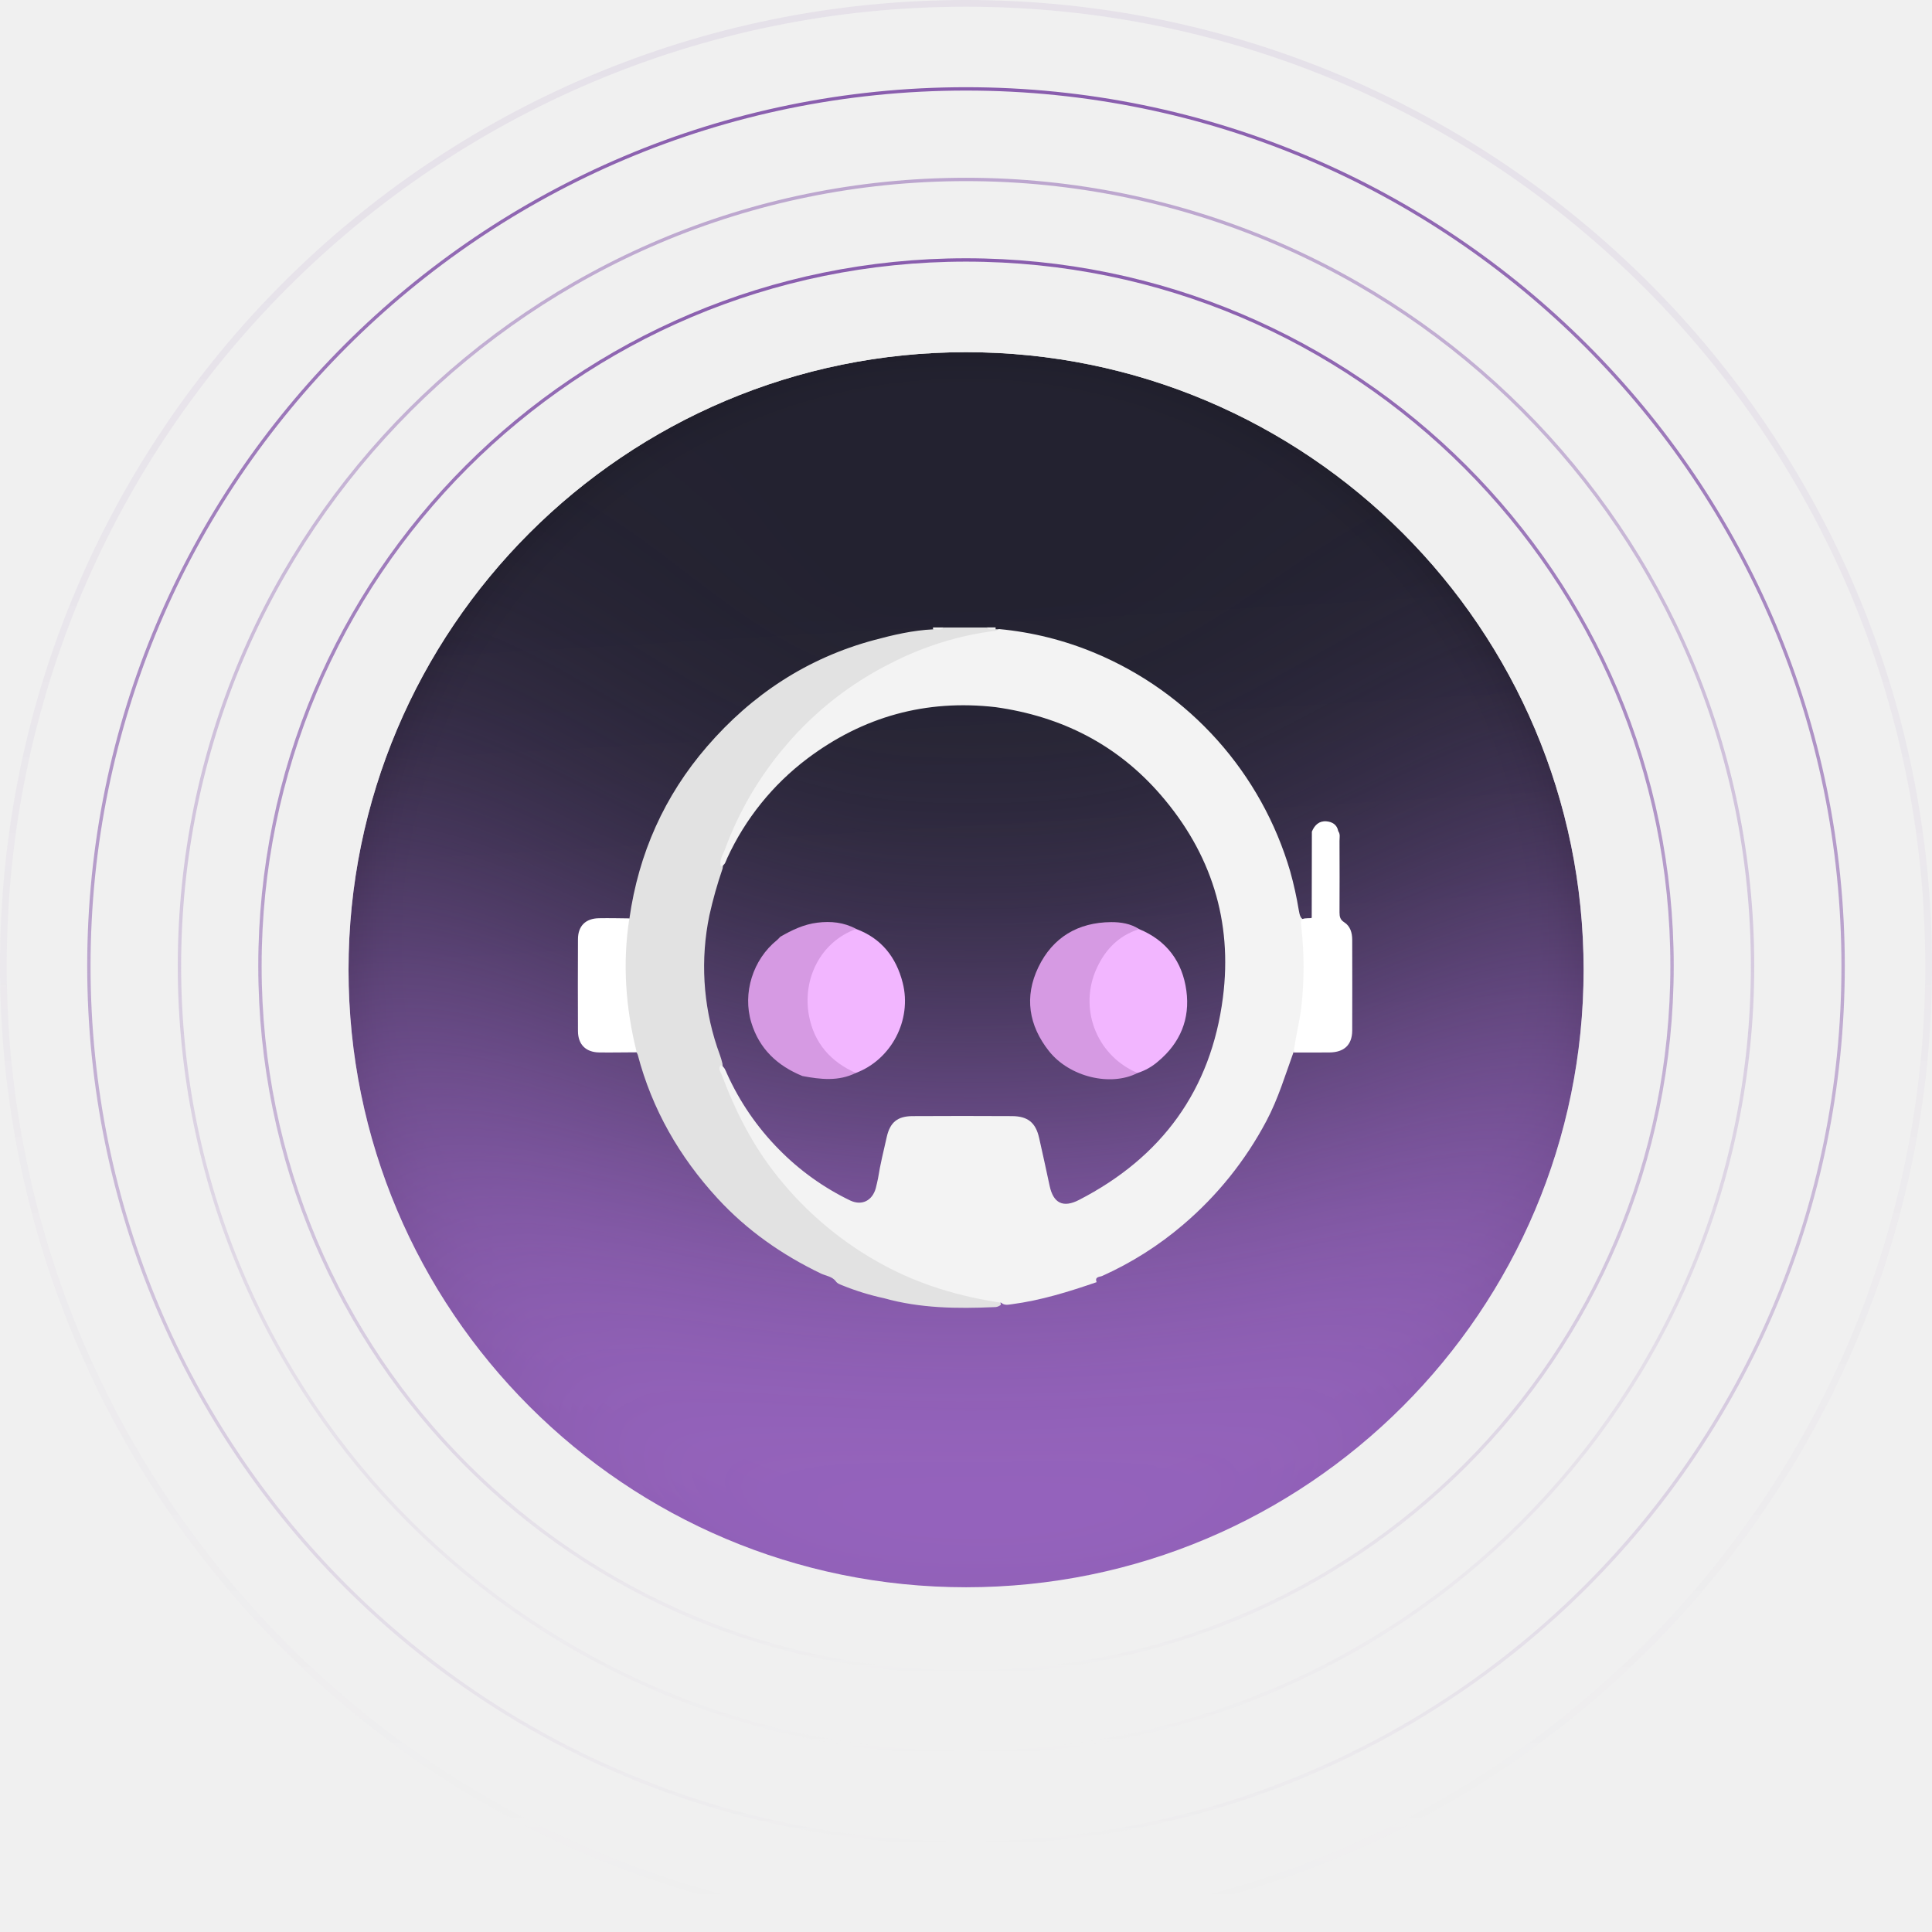
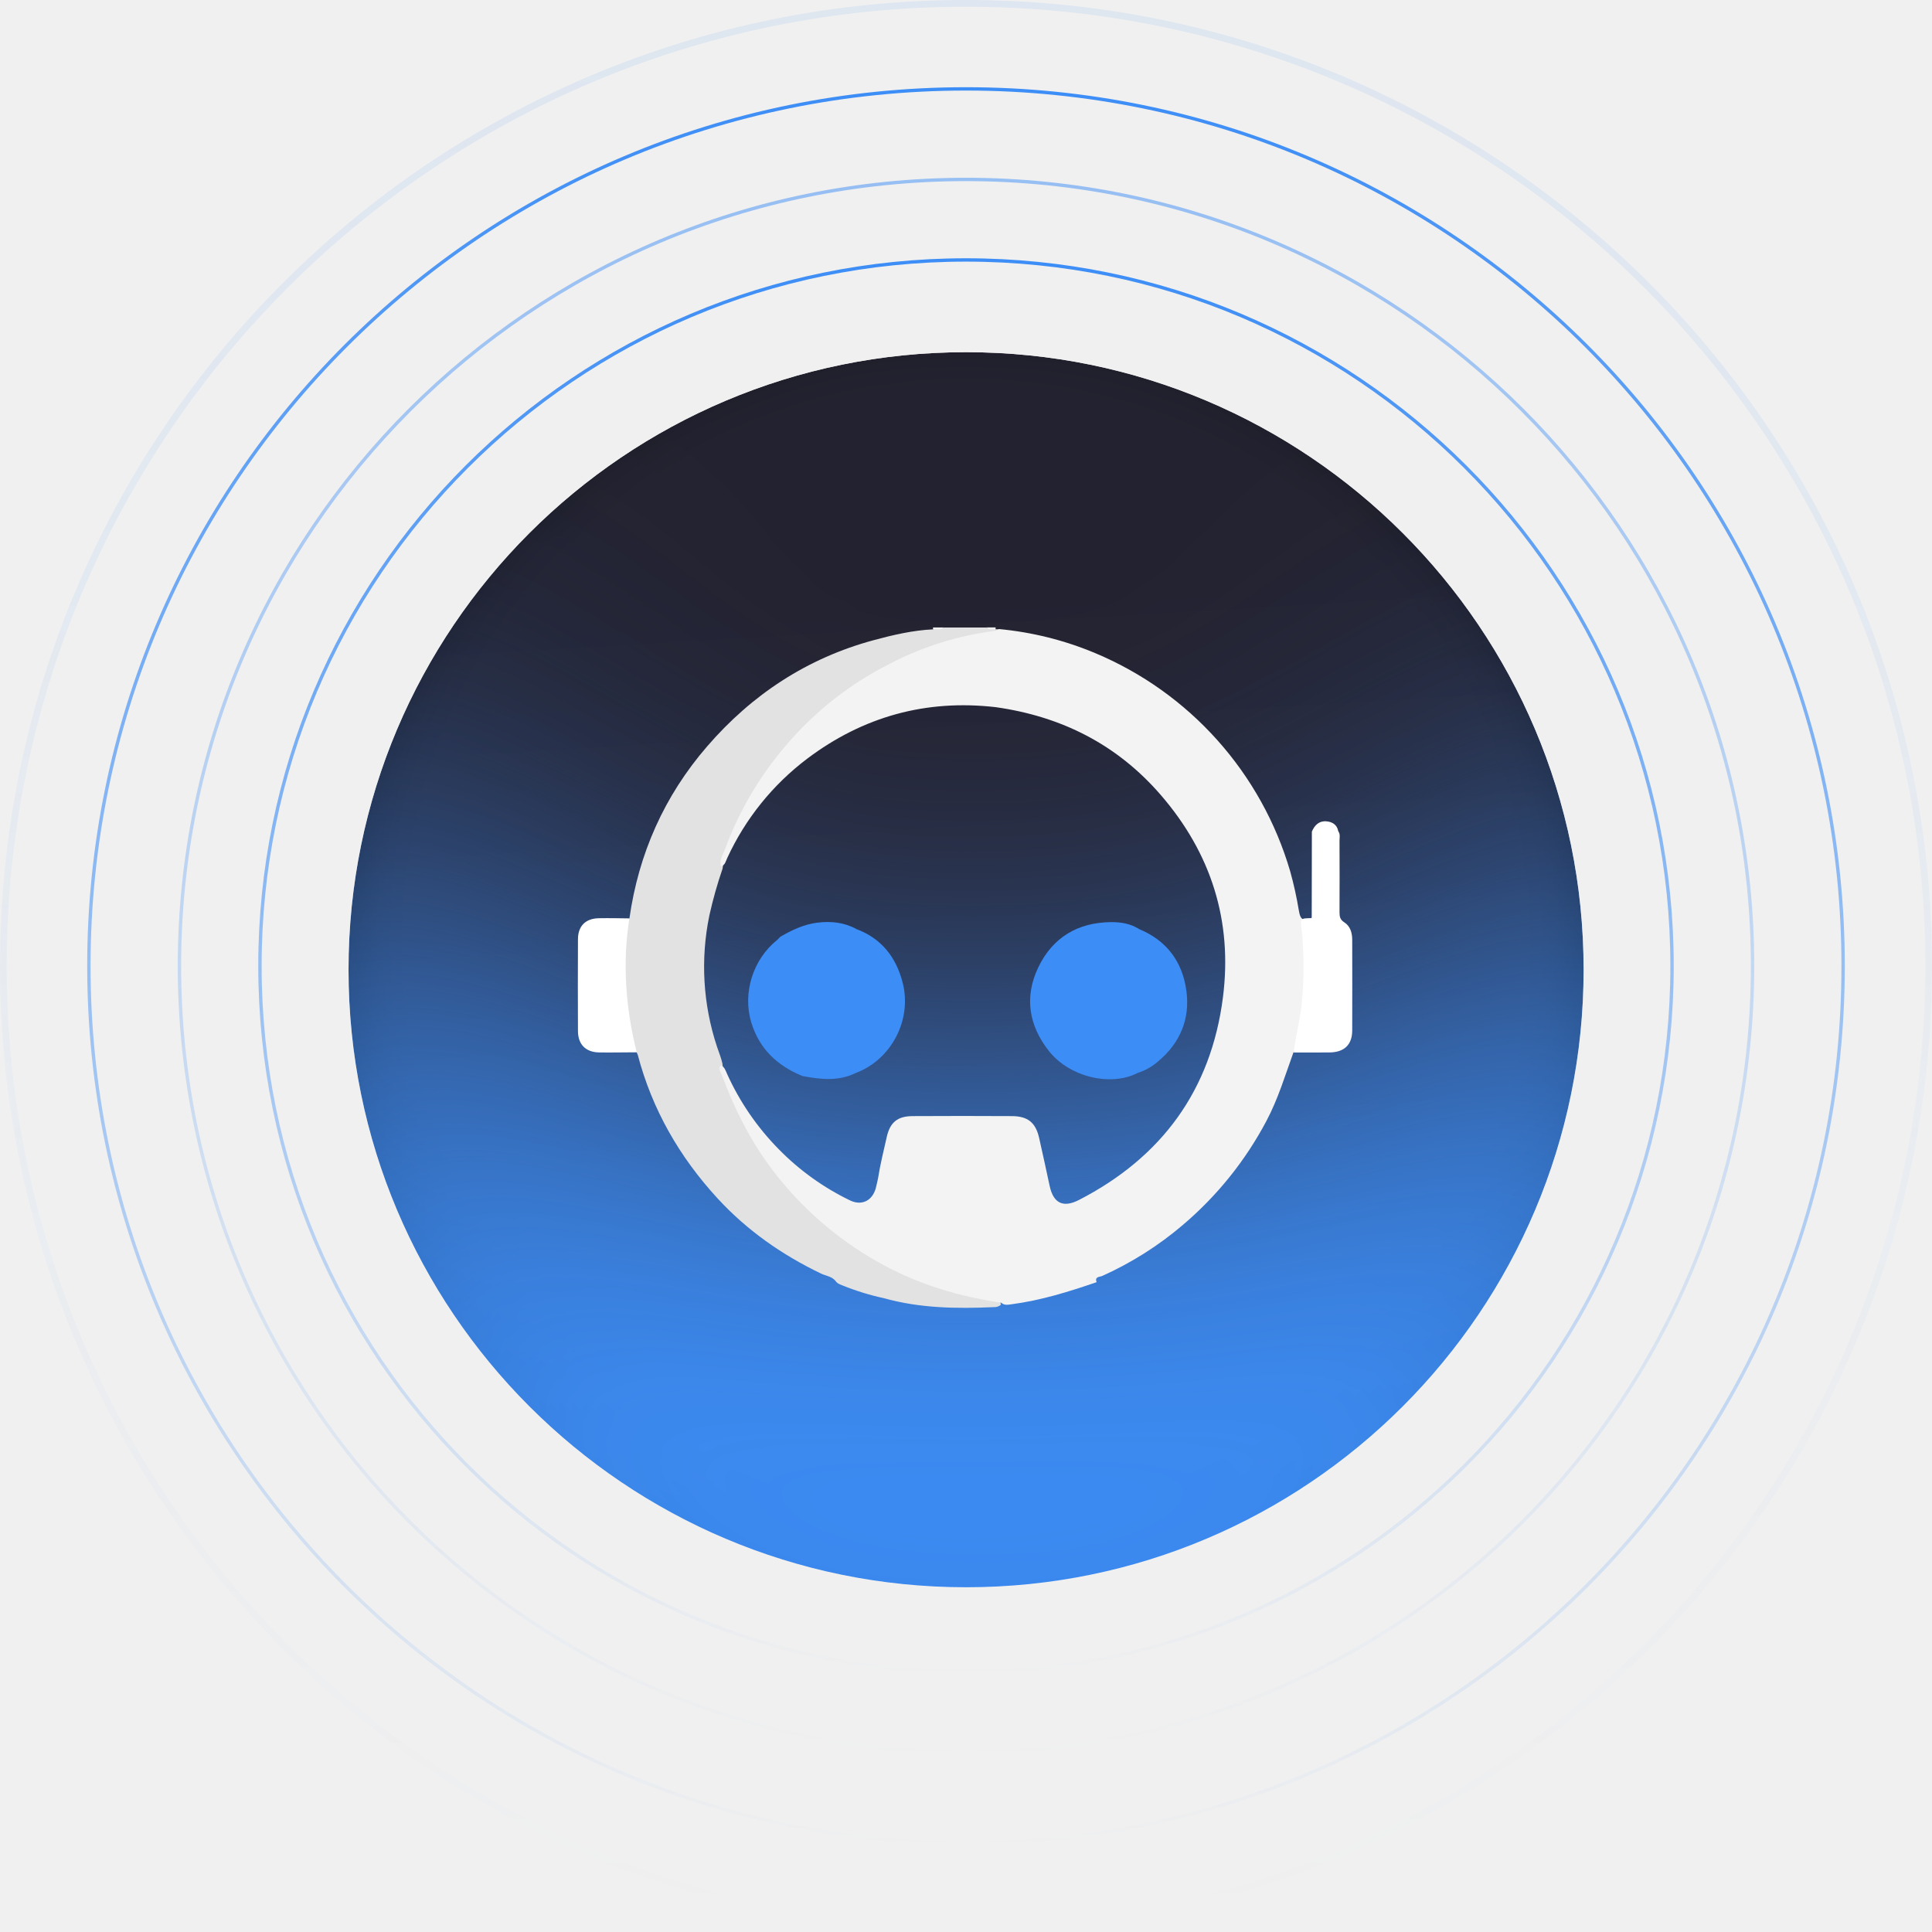
<svg xmlns="http://www.w3.org/2000/svg" width="576" height="576" viewBox="0 0 576 576" fill="none">
  <style>
        @keyframes glow {
            0%, 100% {
                stroke-opacity: 0.5;
                stroke-width: 1px;
            }
            50% {
                stroke-opacity: 1;
                stroke-width: 3px;
            }
        }
        circle {
            animation: glow 4.5s infinite;
        }
    </style>
  <mask id="mask0_4517_461" style="mask-type:alpha" maskUnits="userSpaceOnUse" x="103" y="105" width="370" height="369">
    <path d="M472.131 289.11C472.131 390.792 389.702 473.221 288.021 473.221C186.339 473.221 103.91 390.792 103.91 289.11C103.91 187.429 186.339 105 288.021 105C389.702 105 472.131 187.429 472.131 289.11Z" fill="url(#paint0_linear_4517_461)" />
  </mask>
  <g mask="url(#mask0_4517_461)">
    <g filter="url(#filter0_i_4517_461)">
      <path d="M472.131 289.11C472.131 390.792 389.702 473.221 288.021 473.221C186.339 473.221 103.91 390.792 103.91 289.11C103.91 187.429 186.339 105 288.021 105C389.702 105 472.131 187.429 472.131 289.11Z" fill="url(#paint1_linear_4517_461)" />
    </g>
    <g filter="url(#filter1_f_4517_461)">
-       <path fill-rule="evenodd" clip-rule="evenodd" d="M478.915 214.56C467.319 287.62 429.674 326.749 347.878 326.749C123.18 341.931 111.334 289.339 113.442 206.734C69.389 247.041 42.236 302.197 42.236 363.027C42.236 486.497 154.104 586.589 292.101 586.589C430.097 586.589 541.965 486.497 541.965 363.027C541.965 306.045 518.139 254.043 478.915 214.56Z" fill="#9764BF" />
+       <path fill-rule="evenodd" clip-rule="evenodd" d="M478.915 214.56C467.319 287.62 429.674 326.749 347.878 326.749C123.18 341.931 111.334 289.339 113.442 206.734C69.389 247.041 42.236 302.197 42.236 363.027C42.236 486.497 154.104 586.589 292.101 586.589C430.097 586.589 541.965 486.497 541.965 363.027C541.965 306.045 518.139 254.043 478.915 214.56Z" fill="hsl(214, 91%, 60%)" />
    </g>
  </g>
  <path d="M296.83 187.612H297.927C297.927 188.885 296.912 188.71 296.183 188.808C286.428 190.331 276.938 193.227 267.995 197.41C260.396 201.01 253.285 205.561 246.835 210.955C235.385 220.413 226.607 231.994 220.238 245.346C218.159 249.691 216.052 254.08 215.427 258.962C213.852 263.54 212.537 268.203 211.488 272.93C208.79 285.972 209.583 299.495 213.786 312.132C214.335 313.778 215.004 315.385 215.383 317.069C215.756 321.732 217.939 325.803 219.859 329.906C231.309 354.374 249.715 371.55 274.721 381.622C281.367 384.221 288.276 386.09 295.327 387.196C296.501 387.388 298.174 387.048 298.41 388.995C297.853 389.481 297.13 389.734 296.391 389.703C285.358 390.186 274.37 390.07 263.617 387.059C259.357 386.141 255.185 384.856 251.147 383.219C250.395 382.906 249.6 382.67 249.122 381.913C248.025 380.558 246.281 380.388 244.821 379.719C233.13 374.117 222.641 366.772 213.88 357.226C202.573 344.921 194.415 330.751 190.141 314.491C190.051 314.232 189.941 313.981 189.812 313.739C189.032 313.095 188.513 312.188 188.353 311.188C185.704 299.816 185.038 288.072 186.383 276.473C186.463 275.46 186.917 274.512 187.656 273.813C190.399 254.48 198.079 237.255 210.813 222.536C224.155 207.087 240.641 196.203 260.545 190.838C266.343 189.275 272.159 187.92 278.177 187.629C279.197 186.96 280.465 187.804 281.469 187.08H294.087C294.904 187.755 296.013 186.971 296.83 187.612Z" fill="#E2E2E2" />
  <path d="M281.46 187.071C280.489 188.059 279.265 187.455 278.168 187.62C278.168 187.439 278.168 187.263 278.168 187.071H281.46Z" fill="#F1F1F1" />
  <path d="M296.827 187.605C295.894 187.49 294.847 187.978 294.084 187.056H296.827C296.827 187.248 296.827 187.424 296.827 187.605Z" fill="#F0F0F0" />
  <path d="M187.635 273.806C185.528 287.268 186.538 300.561 189.829 313.732C186.088 313.732 182.346 313.831 178.61 313.771C174.644 313.705 172.334 311.395 172.312 307.423C172.268 298.302 172.268 289.179 172.312 280.054C172.312 276.039 174.611 273.8 178.616 273.756C181.6 273.702 184.612 273.767 187.635 273.806Z" fill="white" />
  <path d="M214.941 258.298C214.343 256.372 215.566 254.82 216.148 253.207C220.322 241.823 226.516 231.286 234.433 222.102C243.078 211.967 253.676 203.678 265.594 197.728C275.388 192.673 285.999 189.393 296.937 188.04C297.27 187.93 297.582 187.763 297.858 187.546C307.734 188.471 317.411 190.895 326.556 194.733C340.465 200.565 352.896 209.428 362.945 220.674C372.994 231.92 380.407 245.267 384.644 259.741C385.718 263.586 386.581 267.486 387.228 271.426C387.458 272.693 387.743 274.185 388.994 274.147C391.962 274.421 391.512 272.452 391.512 271.426C391.512 264.667 391.512 258.161 391.512 251.38C391.512 250.415 391.375 248.665 392.182 247.814C393.048 248.539 391.957 249.603 391.962 250.596C392.028 257.482 392.028 264.371 391.962 271.261C391.978 271.991 391.824 272.714 391.512 273.373C389.076 274.471 388.824 276.215 388.994 278.826C389.647 289.145 389.543 299.47 387.195 309.63C386.866 311.045 386.706 312.537 385.653 313.678C383.151 320.596 381.039 327.662 377.567 334.196C371.328 345.991 362.899 356.49 352.731 365.131C345.454 371.349 337.325 376.496 328.592 380.415C327.912 380.722 326.271 380.579 326.946 382.258C318.678 385.1 310.345 387.7 301.638 388.841C300.541 388.978 299.444 389.253 298.522 388.397C286.184 386.564 274.383 383.092 263.362 377.129C251.148 370.538 240.396 361.542 231.756 350.681C224.421 341.525 219.231 331.283 215.16 320.393C214.848 319.554 214.003 318.616 214.859 317.584C216.022 318.04 216.318 319.186 216.757 320.146C220.529 328.498 225.754 336.114 232.189 342.639C238.346 348.924 245.549 354.092 253.476 357.911C256.97 359.557 260.059 357.955 261.101 354.258C261.37 353.287 261.546 352.294 261.776 351.312C262.418 347.154 263.455 343.083 264.371 338.98C265.364 334.591 267.58 332.775 272.09 332.753C281.965 332.698 291.84 332.698 301.715 332.753C306.444 332.786 308.787 334.695 309.813 339.303C310.861 344.032 311.93 348.755 312.923 353.495C314.021 358.734 316.956 360.194 321.701 357.741C346.389 345.02 361.059 324.974 364.597 297.396C367.516 274.63 361.103 254.37 346.032 236.969C333.008 221.926 316.407 213.582 296.833 210.828C276.062 208.447 257.332 213.632 240.66 226.189C230.397 233.938 222.21 244.106 216.828 255.785C216.373 256.724 216.225 257.947 214.941 258.298Z" fill="#F3F3F3" />
  <path d="M385.693 313.788C386.242 308.906 387.63 304.166 388.085 299.25C388.837 291.892 388.826 284.476 388.052 277.12C387.668 273.779 387.586 273.79 391.048 273.724C392.216 272.803 393.61 272.83 394.959 272.901C397.198 273.022 398.004 272.018 397.988 269.829C397.933 263.751 397.933 257.671 397.988 251.589C397.988 250.267 397.741 248.846 398.953 247.781C399.656 248.665 399.354 249.712 399.359 250.683C399.387 257.815 399.398 264.914 399.359 272.024C399.359 273.291 399.546 274.185 400.747 274.953C402.58 276.127 403.139 278.086 403.145 280.192C403.145 289.222 403.194 298.252 403.145 307.282C403.112 311.517 400.725 313.728 396.397 313.772C392.825 313.81 389.27 313.788 385.693 313.788Z" fill="white" />
  <path d="M398.978 247.779C398.934 255.497 398.808 263.216 398.912 270.929C398.939 273.244 398.21 274.007 395.977 273.776C394.358 273.612 392.685 273.727 391.072 273.722L391.116 247.938C391.923 245.996 393.278 244.685 395.467 244.866C397.178 245.025 398.605 245.831 398.978 247.779Z" fill="white" />
-   <path d="M255.153 319.888C249.985 322.439 244.636 321.825 239.243 320.804C231.771 317.76 226.378 312.724 223.986 304.84C221.32 296.063 224.469 286.051 231.667 280.263C232.005 279.958 232.326 279.634 232.627 279.292C236.089 277.285 239.649 275.578 243.692 275.079C247.736 274.58 251.609 274.98 255.241 276.939C254.692 278.036 253.54 278.272 252.618 278.826C237.542 287.933 237.707 309.169 252.931 317.957C253.803 318.445 254.835 318.753 255.153 319.888Z" fill="#D69AE3" />
-   <path d="M339.62 277.002C347.85 280.403 352.524 286.739 353.698 295.336C354.85 303.762 351.876 310.927 345.287 316.429C343.508 317.994 341.423 319.173 339.165 319.891C334.957 319.562 332.225 316.758 329.839 313.856C320.21 302.171 323.014 285.796 335.873 277.797C337.003 277.062 338.156 276.278 339.62 277.002Z" fill="#F2B6FF" />
-   <path d="M255.156 319.891C247.667 316.561 242.762 311.009 241.204 302.912C239.12 292.083 244.496 280.837 255.26 276.964C262.803 279.767 267.192 285.401 269.129 293.01C271.949 304.119 265.733 315.897 255.156 319.891Z" fill="#F2B6FF" />
-   <path d="M339.614 277.002C333.091 279.081 328.982 283.678 326.475 289.834C324.217 295.505 324.282 301.838 326.656 307.462C329.029 313.087 333.52 317.551 339.159 319.891C331.171 324.016 318.904 321.131 312.749 313.39C306.714 305.754 305.304 297.223 309.583 288.336C313.862 279.449 321.395 274.983 331.286 274.917C334.156 274.906 337.085 275.356 339.614 277.002Z" fill="#D69AE3" />
+   <path d="M255.153 319.888C249.985 322.439 244.636 321.825 239.243 320.804C231.771 317.76 226.378 312.724 223.986 304.84C221.32 296.063 224.469 286.051 231.667 280.263C232.005 279.958 232.326 279.634 232.627 279.292C236.089 277.285 239.649 275.578 243.692 275.079C247.736 274.58 251.609 274.98 255.241 276.939C254.692 278.036 253.54 278.272 252.618 278.826C237.542 287.933 237.707 309.169 252.931 317.957C253.803 318.445 254.835 318.753 255.153 319.888Z" fill="hsl(214, 91%, 60%)" />
+   <path d="M339.62 277.002C347.85 280.403 352.524 286.739 353.698 295.336C354.85 303.762 351.876 310.927 345.287 316.429C343.508 317.994 341.423 319.173 339.165 319.891C334.957 319.562 332.225 316.758 329.839 313.856C320.21 302.171 323.014 285.796 335.873 277.797C337.003 277.062 338.156 276.278 339.62 277.002Z" fill="hsl(214, 91%, 60%)" />
+   <path d="M255.156 319.891C247.667 316.561 242.762 311.009 241.204 302.912C239.12 292.083 244.496 280.837 255.26 276.964C262.803 279.767 267.192 285.401 269.129 293.01C271.949 304.119 265.733 315.897 255.156 319.891Z" fill="hsl(214, 91%, 60%)" />
+   <path d="M339.614 277.002C333.091 279.081 328.982 283.678 326.475 289.834C324.217 295.505 324.282 301.838 326.656 307.462C329.029 313.087 333.52 317.551 339.159 319.891C331.171 324.016 318.904 321.131 312.749 313.39C306.714 305.754 305.304 297.223 309.583 288.336C313.862 279.449 321.395 274.983 331.286 274.917C334.156 274.906 337.085 275.356 339.614 277.002Z" fill="hsl(214, 91%, 60%)" />
  <circle cx="288" cy="288" r="210.5" stroke="url(#paint2_linear_4517_461)" />
  <circle opacity="0.5" cx="288" cy="288" r="234.5" stroke="url(#paint3_linear_4517_461)" />
  <circle cx="288" cy="288" r="261.5" stroke="url(#paint4_linear_4517_461)" />
  <circle opacity="0.2" cx="288" cy="288" r="287" stroke="url(#paint5_linear_4517_461)" stroke-opacity="0.5" stroke-width="2" />
  <defs>
    <filter id="filter0_i_4517_461" x="103.91" y="97" width="368.221" height="376.221" filterUnits="userSpaceOnUse" color-interpolation-filters="sRGB">
      <feFlood flood-opacity="0" result="BackgroundImageFix" />
      <feBlend mode="normal" in="SourceGraphic" in2="BackgroundImageFix" result="shape" />
      <feColorMatrix in="SourceAlpha" type="matrix" values="0 0 0 0 0 0 0 0 0 0 0 0 0 0 0 0 0 0 127 0" result="hardAlpha" />
      <feOffset dy="-8" />
      <feGaussianBlur stdDeviation="9" />
      <feComposite in2="hardAlpha" operator="arithmetic" k2="-1" k3="1" />
      <feColorMatrix type="matrix" values="0 0 0 0 0 0 0 0 0 0 0 0 0 0 0 0 0 0 0.46 0" />
      <feBlend mode="normal" in2="shape" result="effect1_innerShadow_4517_461" />
    </filter>
    <filter id="filter1_f_4517_461" x="-100.764" y="63.734" width="785.729" height="665.856" filterUnits="userSpaceOnUse" color-interpolation-filters="sRGB">
      <feFlood flood-opacity="0" result="BackgroundImageFix" />
      <feBlend mode="normal" in="SourceGraphic" in2="BackgroundImageFix" result="shape" />
      <feGaussianBlur stdDeviation="71.5" result="effect1_foregroundBlur_4517_461" />
    </filter>
    <linearGradient id="paint0_linear_4517_461" x1="266.707" y1="172.568" x2="288.021" y2="531.266" gradientUnits="userSpaceOnUse">
      <stop stop-color="white" />
      <stop offset="1" stop-color="white" />
    </linearGradient>
    <linearGradient id="paint1_linear_4517_461" x1="266.707" y1="172.568" x2="288.021" y2="531.266" gradientUnits="userSpaceOnUse">
      <stop stop-color="#232230" />
      <stop offset="1" stop-color="#2F2E40" />
    </linearGradient>
    <linearGradient id="paint2_linear_4517_461" x1="288" y1="77" x2="288" y2="499" gradientUnits="userSpaceOnUse">
-       <stop stop-color="#885CAD" />
-       <stop offset="1" stop-color="#885CAD" stop-opacity="0" />
+       <stop stop-color="hsl(214, 91%, 60%)" />
+       <stop offset="1" stop-color="hsl(214, 91%, 60%)" stop-opacity="0" />
    </linearGradient>
    <linearGradient id="paint3_linear_4517_461" x1="288" y1="53" x2="288" y2="523" gradientUnits="userSpaceOnUse">
-       <stop stop-color="#885CAD" />
-       <stop offset="1" stop-color="#885CAD" stop-opacity="0" />
+       <stop stop-color="hsl(214, 91%, 60%)" />
+       <stop offset="1" stop-color="hsl(214, 91%, 60%)" stop-opacity="0" />
    </linearGradient>
    <linearGradient id="paint4_linear_4517_461" x1="288" y1="26" x2="288" y2="550" gradientUnits="userSpaceOnUse">
-       <stop stop-color="#885CAD" />
-       <stop offset="1" stop-color="#885CAD" stop-opacity="0" />
+       <stop stop-color="hsl(214, 91%, 60%)" />
+       <stop offset="1" stop-color="hsl(214, 91%, 60%)" stop-opacity="0" />
    </linearGradient>
    <linearGradient id="paint5_linear_4517_461" x1="288" y1="0" x2="288" y2="576" gradientUnits="userSpaceOnUse">
-       <stop stop-color="#885CAD" />
-       <stop offset="1" stop-color="#885CAD" stop-opacity="0" />
+       <stop stop-color="hsl(214, 91%, 60%)" />
+       <stop offset="1" stop-color="hsl(214, 91%, 60%)" stop-opacity="0" />
    </linearGradient>
  </defs>
</svg>
